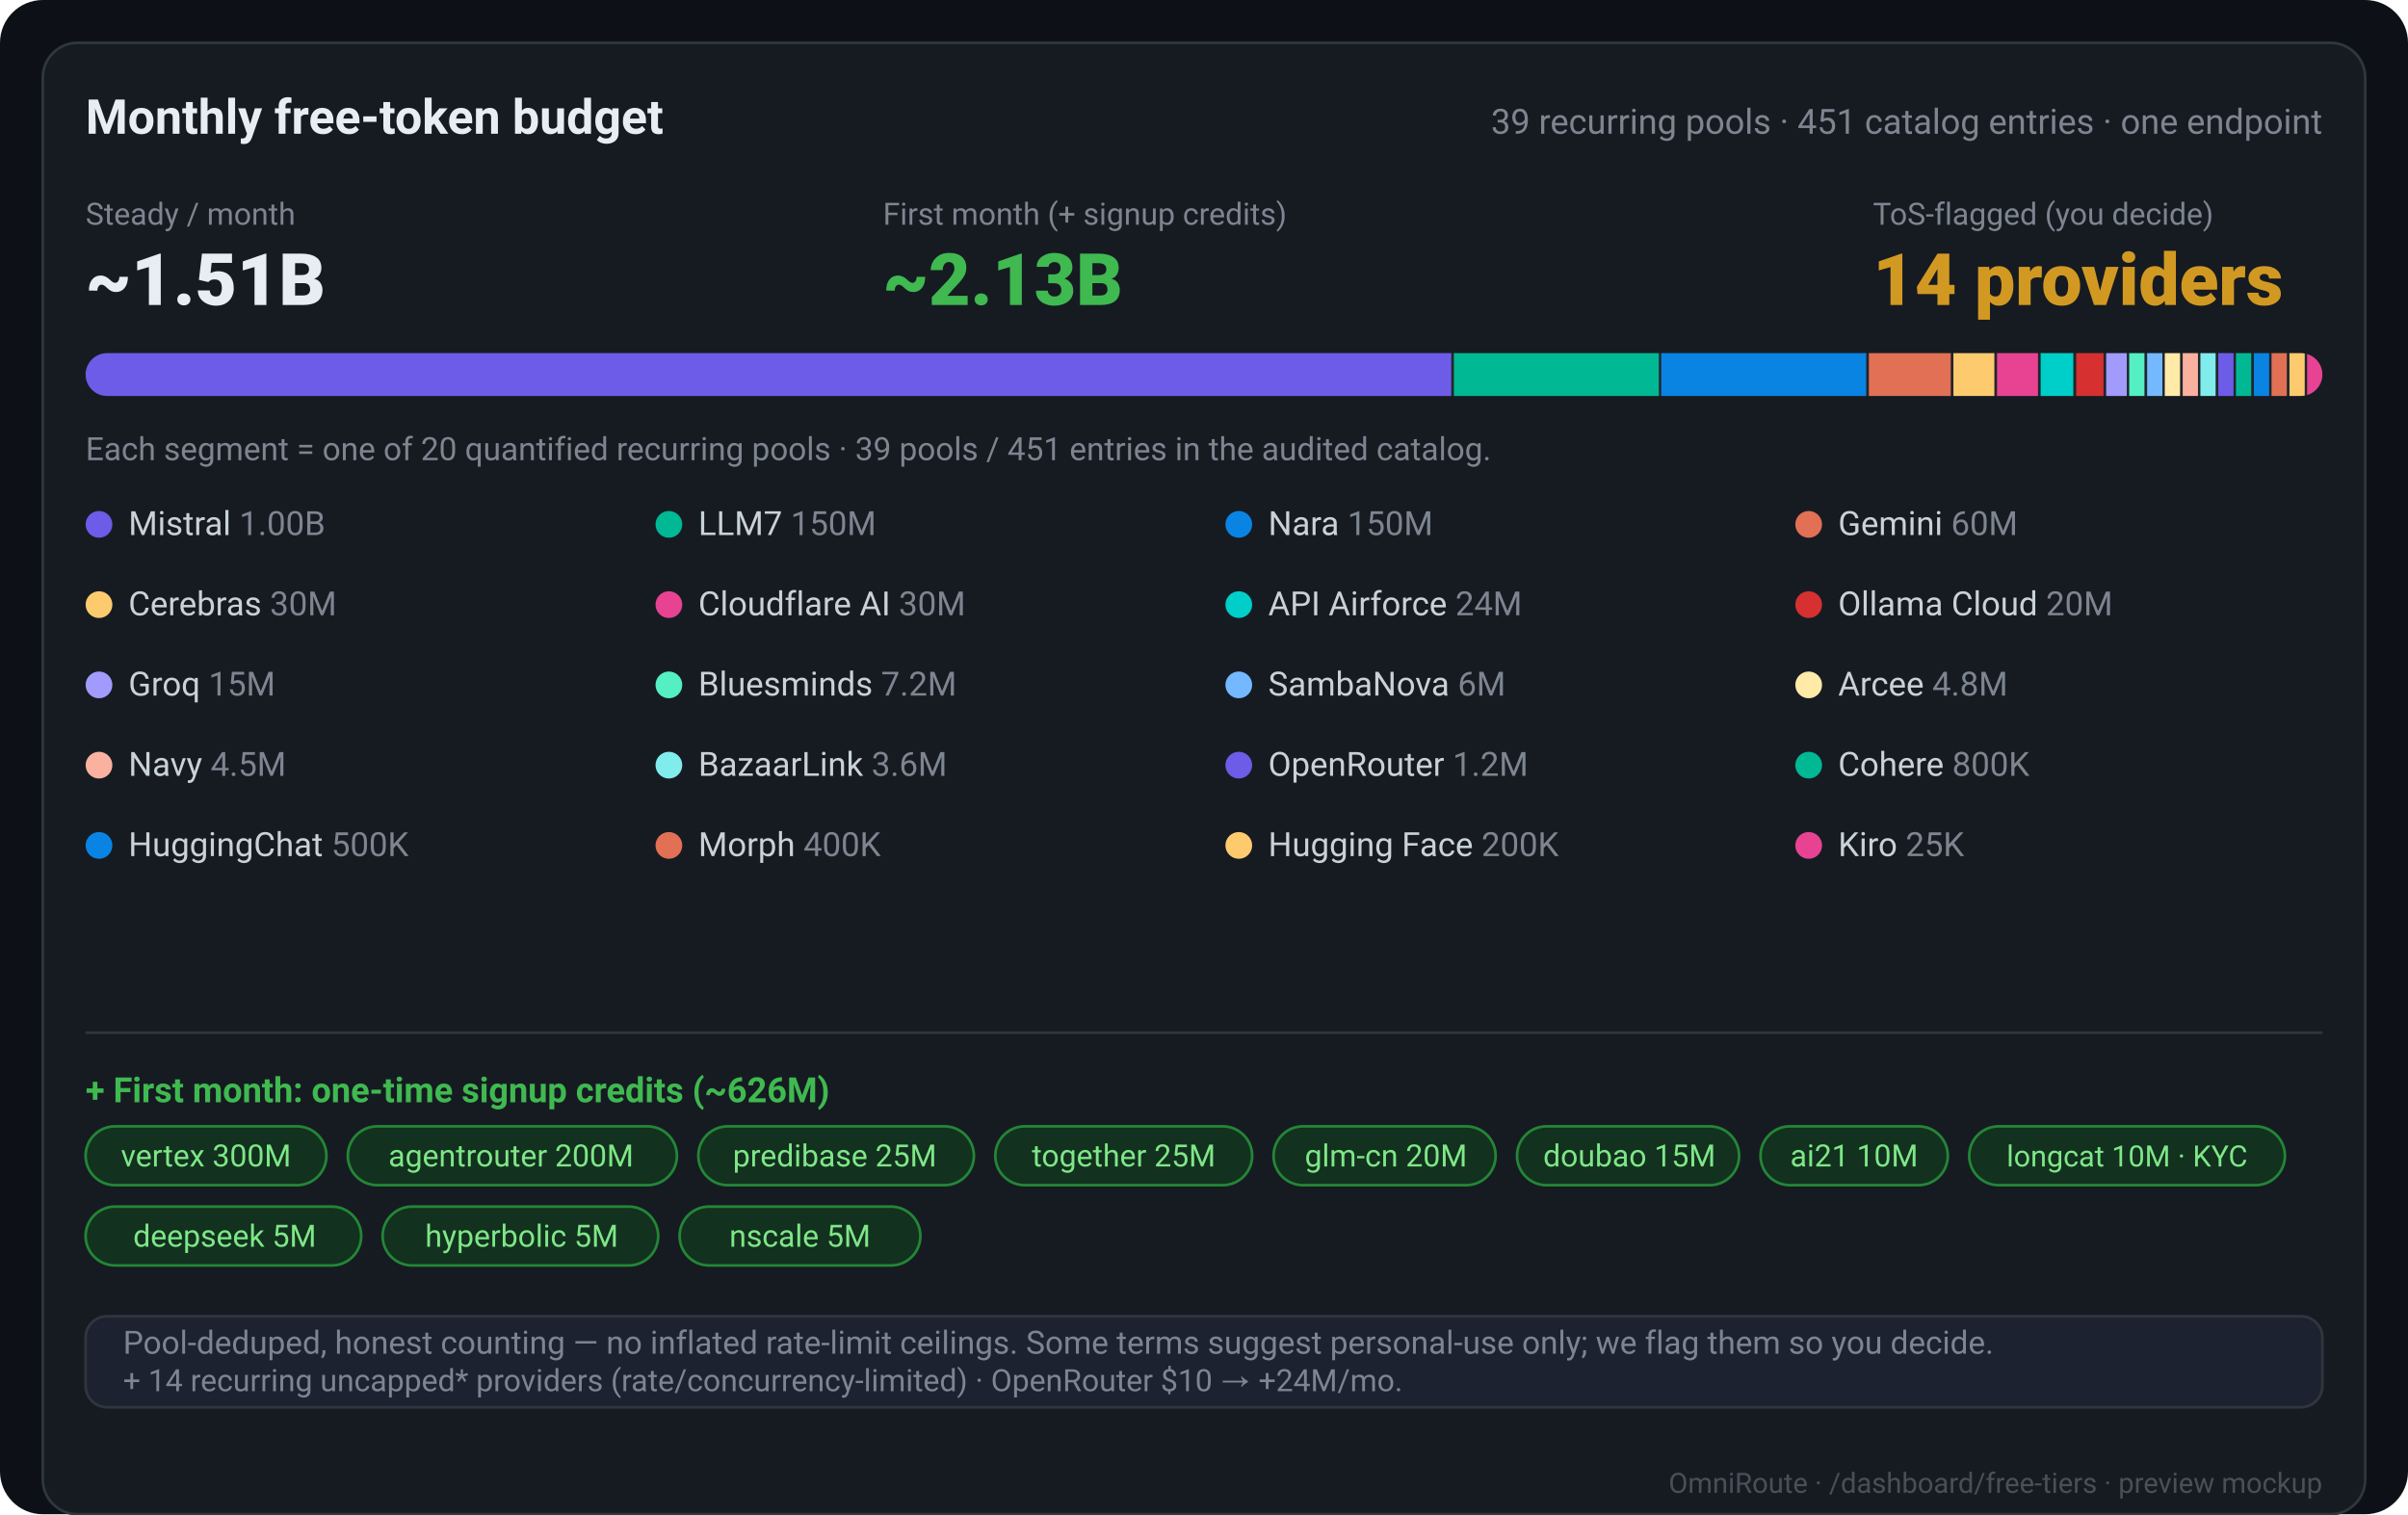
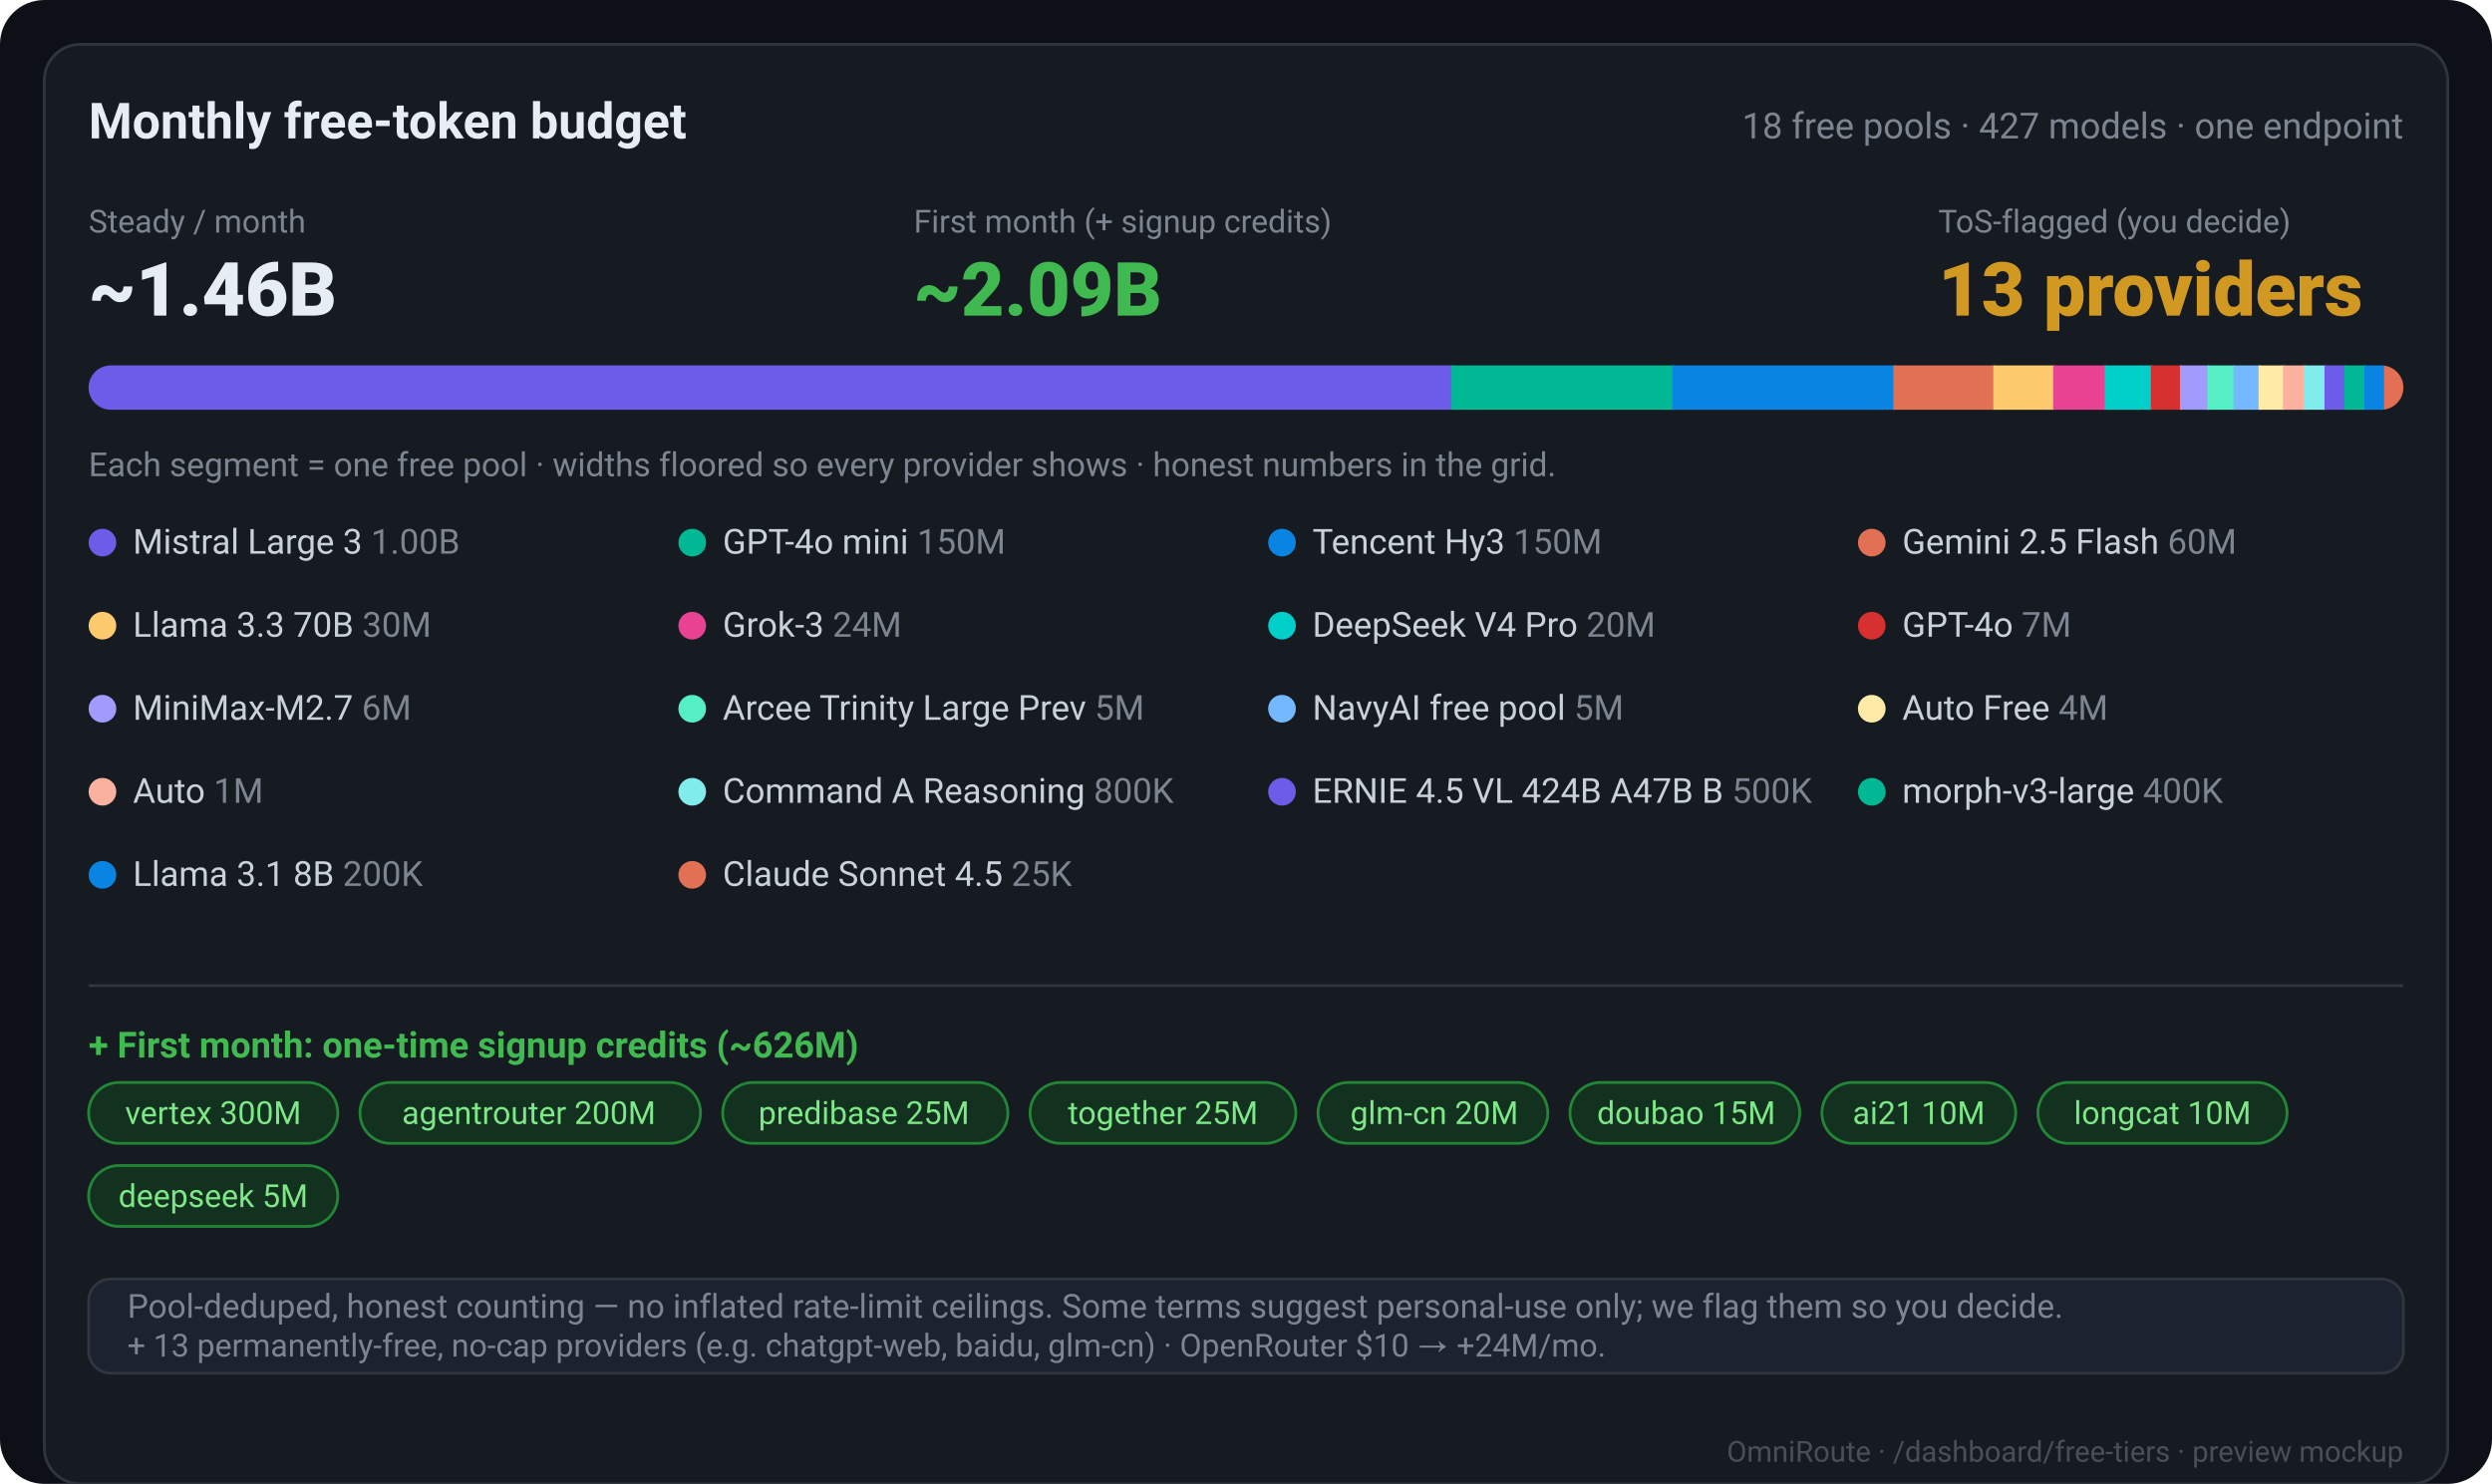
- <svg xmlns="http://www.w3.org/2000/svg" viewBox="0 0 900 566" role="img" aria-label="OmniRoute free-tier dashboard preview: about 1.51 billion documented recurring tokens per month and about 2.13 billion in the first month. The audited catalog has 39 recurring pool keys and 451 entries, 444 active and 7 discontinued; the chart represents the 20 pools with a published positive monthly token budget. One-time signup credits total about 626 million and include a 10 million LongCat grant that requires KYC. Uncapped providers remain subject to rate, concurrency, account, regional, and policy limits." font-family="-apple-system,Segoe UI,Roboto,Helvetica,Arial,sans-serif">
-   <rect width="900" height="566" rx="16" fill="#0d1117" />
-   <rect x="16" y="16" width="868" height="550" rx="13" fill="#161b22" stroke="#30363d" />
-   <text x="868" y="558" fill="#484f58" font-size="10.5" text-anchor="end">OmniRoute · /dashboard/free-tiers · preview mockup</text>
+ <svg xmlns="http://www.w3.org/2000/svg" width="900" height="536" viewBox="0 0 900 536" font-family="-apple-system,Segoe UI,Roboto,Helvetica,Arial,sans-serif">
+   <rect width="900" height="536" rx="16" fill="#0d1117" />
+   <rect x="16" y="16" width="868" height="520" rx="13" fill="#161b22" stroke="#30363d" />
+   <text x="868" y="528" fill="#484f58" font-size="10.5" text-anchor="end">OmniRoute · /dashboard/free-tiers · preview mockup</text>
  <text x="32" y="50" fill="#e6edf3" font-size="18" font-weight="700">Monthly free-token budget</text>
-   <text x="868" y="50" fill="#7d8590" font-size="13" text-anchor="end">39 recurring pools · 451 catalog entries · one endpoint</text>
+   <text x="868" y="50" fill="#7d8590" font-size="13" text-anchor="end">18 free pools · 427 models · one endpoint</text>
  <text x="32" y="84" fill="#7d8590" font-size="11.5">Steady / month</text>
-   <text x="32" y="114" fill="#e6edf3" font-size="27" font-weight="800">~1.51B</text>
+   <text x="32" y="114" fill="#e6edf3" font-size="27" font-weight="800">~1.46B</text>
  <text x="330" y="84" fill="#7d8590" font-size="11.5">First month (+ signup credits)</text>
-   <text x="330" y="114" fill="#3fb950" font-size="27" font-weight="800">~2.13B</text>
+   <text x="330" y="114" fill="#3fb950" font-size="27" font-weight="800">~2.09B</text>
  <text x="700" y="84" fill="#7d8590" font-size="11.5">ToS-flagged (you decide)</text>
-   <text x="700" y="114" fill="#d29922" font-size="27" font-weight="800">14 providers</text>
+   <text x="700" y="114" fill="#d29922" font-size="27" font-weight="800">13 providers</text>
  <clipPath id="bar">
    <rect x="32" y="132" width="836" height="16" rx="8" />
  </clipPath>
  <g clip-path="url(#bar)">
    <rect x="32" y="132" width="836" height="16" fill="#21262d" />
-     <rect x="32.0" y="132" width="510.4" height="16" fill="#6c5ce7" />
-     <rect x="543.4" y="132" width="76.6" height="16" fill="#00b894" />
-     <rect x="620.9" y="132" width="76.6" height="16" fill="#0984e3" />
-     <rect x="698.5" y="132" width="30.6" height="16" fill="#e17055" />
-     <rect x="730.1" y="132" width="15.3" height="16" fill="#fdcb6e" />
-     <rect x="746.4" y="132" width="15.3" height="16" fill="#e84393" />
-     <rect x="762.7" y="132" width="12.2" height="16" fill="#00cec9" />
-     <rect x="776.0" y="132" width="10.2" height="16" fill="#d63031" />
-     <rect x="787.2" y="132" width="7.7" height="16" fill="#a29bfe" />
-     <rect x="795.8" y="132" width="5.7" height="16" fill="#55efc4" />
-     <rect x="802.5" y="132" width="5.7" height="16" fill="#74b9ff" />
-     <rect x="809.1" y="132" width="5.7" height="16" fill="#ffeaa7" />
-     <rect x="815.8" y="132" width="5.7" height="16" fill="#fab1a0" />
-     <rect x="822.4" y="132" width="5.7" height="16" fill="#81ecec" />
-     <rect x="829.1" y="132" width="5.7" height="16" fill="#6c5ce7" />
-     <rect x="835.7" y="132" width="5.7" height="16" fill="#00b894" />
-     <rect x="842.4" y="132" width="5.7" height="16" fill="#0984e3" />
-     <rect x="849.0" y="132" width="5.7" height="16" fill="#e17055" />
-     <rect x="855.7" y="132" width="5.7" height="16" fill="#fdcb6e" />
-     <rect x="862.3" y="132" width="5.7" height="16" fill="#e84393" />
+     <rect x="32.0" y="132" width="492.8" height="16" fill="#6c5ce7" />
+     <rect x="524.2" y="132" width="80.4" height="16" fill="#00b894" />
+     <rect x="604.0" y="132" width="80.4" height="16" fill="#0984e3" />
+     <rect x="683.8" y="132" width="36.7" height="16" fill="#e17055" />
+     <rect x="719.9" y="132" width="22.2" height="16" fill="#fdcb6e" />
+     <rect x="741.5" y="132" width="19.2" height="16" fill="#e84393" />
+     <rect x="760.1" y="132" width="17.3" height="16" fill="#00cec9" />
+     <rect x="776.8" y="132" width="11.1" height="16" fill="#d63031" />
+     <rect x="787.3" y="132" width="10.5" height="16" fill="#a29bfe" />
+     <rect x="797.2" y="132" width="9.9" height="16" fill="#55efc4" />
+     <rect x="806.6" y="132" width="9.8" height="16" fill="#74b9ff" />
+     <rect x="815.7" y="132" width="9.3" height="16" fill="#ffeaa7" />
+     <rect x="824.5" y="132" width="8.2" height="16" fill="#fab1a0" />
+     <rect x="832.1" y="132" width="8.0" height="16" fill="#81ecec" />
+     <rect x="839.5" y="132" width="7.8" height="16" fill="#6c5ce7" />
+     <rect x="846.7" y="132" width="7.8" height="16" fill="#00b894" />
+     <rect x="853.9" y="132" width="7.7" height="16" fill="#0984e3" />
+     <rect x="861.0" y="132" width="7.6" height="16" fill="#e17055" />
  </g>
-   <text x="32" y="172" fill="#7d8590" font-size="12">Each segment = one of 20 quantified recurring pools · 39 pools / 451 entries in the audited catalog.</text>
+   <text x="32" y="172" fill="#7d8590" font-size="12">Each segment = one free pool · widths floored so every provider shows · honest numbers in the grid.</text>
  <circle cx="37" cy="196" r="5" fill="#6c5ce7" />
-   <text x="48" y="200" fill="#c9d1d9" font-size="12.5">Mistral <tspan fill="#7d8590">1.00B</tspan>
+   <text x="48" y="200" fill="#c9d1d9" font-size="12.5">Mistral Large 3 <tspan fill="#7d8590">1.00B</tspan>
  </text>
  <circle cx="250" cy="196" r="5" fill="#00b894" />
-   <text x="261" y="200" fill="#c9d1d9" font-size="12.5">LLM7 <tspan fill="#7d8590">150M</tspan>
+   <text x="261" y="200" fill="#c9d1d9" font-size="12.5">GPT-4o mini <tspan fill="#7d8590">150M</tspan>
  </text>
  <circle cx="463" cy="196" r="5" fill="#0984e3" />
-   <text x="474" y="200" fill="#c9d1d9" font-size="12.5">Nara <tspan fill="#7d8590">150M</tspan>
+   <text x="474" y="200" fill="#c9d1d9" font-size="12.5">Tencent Hy3 <tspan fill="#7d8590">150M</tspan>
  </text>
  <circle cx="676" cy="196" r="5" fill="#e17055" />
-   <text x="687" y="200" fill="#c9d1d9" font-size="12.5">Gemini <tspan fill="#7d8590">60M</tspan>
+   <text x="687" y="200" fill="#c9d1d9" font-size="12.5">Gemini 2.5 Flash <tspan fill="#7d8590">60M</tspan>
  </text>
  <circle cx="37" cy="226" r="5" fill="#fdcb6e" />
-   <text x="48" y="230" fill="#c9d1d9" font-size="12.5">Cerebras <tspan fill="#7d8590">30M</tspan>
+   <text x="48" y="230" fill="#c9d1d9" font-size="12.5">Llama 3.3 70B <tspan fill="#7d8590">30M</tspan>
  </text>
  <circle cx="250" cy="226" r="5" fill="#e84393" />
-   <text x="261" y="230" fill="#c9d1d9" font-size="12.5">Cloudflare AI <tspan fill="#7d8590">30M</tspan>
+   <text x="261" y="230" fill="#c9d1d9" font-size="12.5">Grok-3 <tspan fill="#7d8590">24M</tspan>
  </text>
  <circle cx="463" cy="226" r="5" fill="#00cec9" />
-   <text x="474" y="230" fill="#c9d1d9" font-size="12.5">API Airforce <tspan fill="#7d8590">24M</tspan>
+   <text x="474" y="230" fill="#c9d1d9" font-size="12.5">DeepSeek V4 Pro <tspan fill="#7d8590">20M</tspan>
  </text>
  <circle cx="676" cy="226" r="5" fill="#d63031" />
-   <text x="687" y="230" fill="#c9d1d9" font-size="12.5">Ollama Cloud <tspan fill="#7d8590">20M</tspan>
+   <text x="687" y="230" fill="#c9d1d9" font-size="12.5">GPT-4o <tspan fill="#7d8590">7M</tspan>
  </text>
  <circle cx="37" cy="256" r="5" fill="#a29bfe" />
-   <text x="48" y="260" fill="#c9d1d9" font-size="12.5">Groq <tspan fill="#7d8590">15M</tspan>
+   <text x="48" y="260" fill="#c9d1d9" font-size="12.5">MiniMax-M2.7 <tspan fill="#7d8590">6M</tspan>
  </text>
  <circle cx="250" cy="256" r="5" fill="#55efc4" />
-   <text x="261" y="260" fill="#c9d1d9" font-size="12.5">Bluesminds <tspan fill="#7d8590">7.2M</tspan>
+   <text x="261" y="260" fill="#c9d1d9" font-size="12.5">Arcee Trinity Large Prev <tspan fill="#7d8590">5M</tspan>
  </text>
  <circle cx="463" cy="256" r="5" fill="#74b9ff" />
-   <text x="474" y="260" fill="#c9d1d9" font-size="12.5">SambaNova <tspan fill="#7d8590">6M</tspan>
+   <text x="474" y="260" fill="#c9d1d9" font-size="12.5">NavyAI free pool <tspan fill="#7d8590">5M</tspan>
  </text>
  <circle cx="676" cy="256" r="5" fill="#ffeaa7" />
-   <text x="687" y="260" fill="#c9d1d9" font-size="12.5">Arcee <tspan fill="#7d8590">4.8M</tspan>
+   <text x="687" y="260" fill="#c9d1d9" font-size="12.5">Auto Free <tspan fill="#7d8590">4M</tspan>
  </text>
  <circle cx="37" cy="286" r="5" fill="#fab1a0" />
-   <text x="48" y="290" fill="#c9d1d9" font-size="12.5">Navy <tspan fill="#7d8590">4.5M</tspan>
+   <text x="48" y="290" fill="#c9d1d9" font-size="12.5">Auto <tspan fill="#7d8590">1M</tspan>
  </text>
  <circle cx="250" cy="286" r="5" fill="#81ecec" />
-   <text x="261" y="290" fill="#c9d1d9" font-size="12.5">BazaarLink <tspan fill="#7d8590">3.6M</tspan>
+   <text x="261" y="290" fill="#c9d1d9" font-size="12.5">Command A Reasoning <tspan fill="#7d8590">800K</tspan>
  </text>
  <circle cx="463" cy="286" r="5" fill="#6c5ce7" />
-   <text x="474" y="290" fill="#c9d1d9" font-size="12.5">OpenRouter <tspan fill="#7d8590">1.2M</tspan>
+   <text x="474" y="290" fill="#c9d1d9" font-size="12.5">ERNIE 4.5 VL 424B A47B B <tspan fill="#7d8590">500K</tspan>
  </text>
  <circle cx="676" cy="286" r="5" fill="#00b894" />
-   <text x="687" y="290" fill="#c9d1d9" font-size="12.5">Cohere <tspan fill="#7d8590">800K</tspan>
+   <text x="687" y="290" fill="#c9d1d9" font-size="12.5">morph-v3-large <tspan fill="#7d8590">400K</tspan>
  </text>
  <circle cx="37" cy="316" r="5" fill="#0984e3" />
-   <text x="48" y="320" fill="#c9d1d9" font-size="12.5">HuggingChat <tspan fill="#7d8590">500K</tspan>
+   <text x="48" y="320" fill="#c9d1d9" font-size="12.5">Llama 3.1 8B <tspan fill="#7d8590">200K</tspan>
  </text>
  <circle cx="250" cy="316" r="5" fill="#e17055" />
-   <text x="261" y="320" fill="#c9d1d9" font-size="12.5">Morph <tspan fill="#7d8590">400K</tspan>
+   <text x="261" y="320" fill="#c9d1d9" font-size="12.5">Claude Sonnet 4.5 <tspan fill="#7d8590">25K</tspan>
  </text>
-   <circle cx="463" cy="316" r="5" fill="#fdcb6e" />
-   <text x="474" y="320" fill="#c9d1d9" font-size="12.5">Hugging Face <tspan fill="#7d8590">200K</tspan>
-   </text>
-   <circle cx="676" cy="316" r="5" fill="#e84393" />
-   <text x="687" y="320" fill="#c9d1d9" font-size="12.5">Kiro <tspan fill="#7d8590">25K</tspan>
-   </text>
-   <line x1="32" y1="386" x2="868" y2="386" stroke="#30363d" />
-   <text x="32" y="412" fill="#3fb950" font-size="13" font-weight="700">+ First month: one-time signup credits (~626M)</text>
+   <line x1="32" y1="356" x2="868" y2="356" stroke="#30363d" />
+   <text x="32" y="382" fill="#3fb950" font-size="13" font-weight="700">+ First month: one-time signup credits (~626M)</text>
+   <rect x="32" y="391" width="90" height="22" rx="11" fill="#13311f" stroke="#238636" />
+   <text x="77" y="406" fill="#7ee787" font-size="11.5" text-anchor="middle">vertex 300M</text>
+   <rect x="130" y="391" width="123" height="22" rx="11" fill="#13311f" stroke="#238636" />
+   <text x="191" y="406" fill="#7ee787" font-size="11.5" text-anchor="middle">agentrouter 200M</text>
+   <rect x="261" y="391" width="103" height="22" rx="11" fill="#13311f" stroke="#238636" />
+   <text x="312" y="406" fill="#7ee787" font-size="11.5" text-anchor="middle">predibase 25M</text>
+   <rect x="372" y="391" width="96" height="22" rx="11" fill="#13311f" stroke="#238636" />
+   <text x="420" y="406" fill="#7ee787" font-size="11.5" text-anchor="middle">together 25M</text>
+   <rect x="476" y="391" width="83" height="22" rx="11" fill="#13311f" stroke="#238636" />
+   <text x="518" y="406" fill="#7ee787" font-size="11.5" text-anchor="middle">glm-cn 20M</text>
+   <rect x="567" y="391" width="83" height="22" rx="11" fill="#13311f" stroke="#238636" />
+   <text x="609" y="406" fill="#7ee787" font-size="11.5" text-anchor="middle">doubao 15M</text>
+   <rect x="658" y="391" width="70" height="22" rx="11" fill="#13311f" stroke="#238636" />
+   <text x="693" y="406" fill="#7ee787" font-size="11.5" text-anchor="middle">ai21 10M</text>
+   <rect x="736" y="391" width="90" height="22" rx="11" fill="#13311f" stroke="#238636" />
+   <text x="781" y="406" fill="#7ee787" font-size="11.5" text-anchor="middle">longcat 10M</text>
  <rect x="32" y="421" width="90" height="22" rx="11" fill="#13311f" stroke="#238636" />
-   <text x="77" y="436" fill="#7ee787" font-size="11.5" text-anchor="middle">vertex 300M</text>
-   <rect x="130" y="421" width="123" height="22" rx="11" fill="#13311f" stroke="#238636" />
-   <text x="191" y="436" fill="#7ee787" font-size="11.5" text-anchor="middle">agentrouter 200M</text>
-   <rect x="261" y="421" width="103" height="22" rx="11" fill="#13311f" stroke="#238636" />
-   <text x="312" y="436" fill="#7ee787" font-size="11.5" text-anchor="middle">predibase 25M</text>
-   <rect x="372" y="421" width="96" height="22" rx="11" fill="#13311f" stroke="#238636" />
-   <text x="420" y="436" fill="#7ee787" font-size="11.5" text-anchor="middle">together 25M</text>
-   <rect x="476" y="421" width="83" height="22" rx="11" fill="#13311f" stroke="#238636" />
-   <text x="518" y="436" fill="#7ee787" font-size="11.5" text-anchor="middle">glm-cn 20M</text>
-   <rect x="567" y="421" width="83" height="22" rx="11" fill="#13311f" stroke="#238636" />
-   <text x="609" y="436" fill="#7ee787" font-size="11.5" text-anchor="middle">doubao 15M</text>
-   <rect x="658" y="421" width="70" height="22" rx="11" fill="#13311f" stroke="#238636" />
-   <text x="693" y="436" fill="#7ee787" font-size="11.5" text-anchor="middle">ai21 10M</text>
-   <rect x="736" y="421" width="118" height="22" rx="11" fill="#13311f" stroke="#238636" />
-   <text x="795" y="436" fill="#7ee787" font-size="11" text-anchor="middle">longcat 10M · KYC</text>
-   <rect x="32" y="451" width="103" height="22" rx="11" fill="#13311f" stroke="#238636" />
-   <text x="84" y="466" fill="#7ee787" font-size="11.5" text-anchor="middle">deepseek 5M</text>
-   <rect x="143" y="451" width="103" height="22" rx="11" fill="#13311f" stroke="#238636" />
-   <text x="195" y="466" fill="#7ee787" font-size="11.5" text-anchor="middle">hyperbolic 5M</text>
-   <rect x="254" y="451" width="90" height="22" rx="11" fill="#13311f" stroke="#238636" />
-   <text x="299" y="466" fill="#7ee787" font-size="11.5" text-anchor="middle">nscale 5M</text>
-   <rect x="32" y="492" width="836" height="34" rx="8" fill="#1c2230" stroke="#30363d" />
-   <text x="46" y="506" fill="#7d8590" font-size="12">Pool-deduped, honest counting — no inflated rate-limit ceilings. Some terms suggest personal-use only; we flag them so you decide.</text>
-   <text x="46" y="520" fill="#7d8590" font-size="11.5">+ 14 recurring uncapped* providers (rate/concurrency-limited) · OpenRouter $10 → +24M/mo.</text>
+   <text x="77" y="436" fill="#7ee787" font-size="11.5" text-anchor="middle">deepseek 5M</text>
+   <rect x="32" y="462" width="836" height="34" rx="8" fill="#1c2230" stroke="#30363d" />
+   <text x="46" y="476" fill="#7d8590" font-size="12">Pool-deduped, honest counting — no inflated rate-limit ceilings. Some terms suggest personal-use only; we flag them so you decide.</text>
+   <text x="46" y="490" fill="#7d8590" font-size="11.5">+ 13 permanently-free, no-cap providers (e.g. chatgpt-web, baidu, glm-cn) · OpenRouter $10 → +24M/mo.</text>
</svg>
